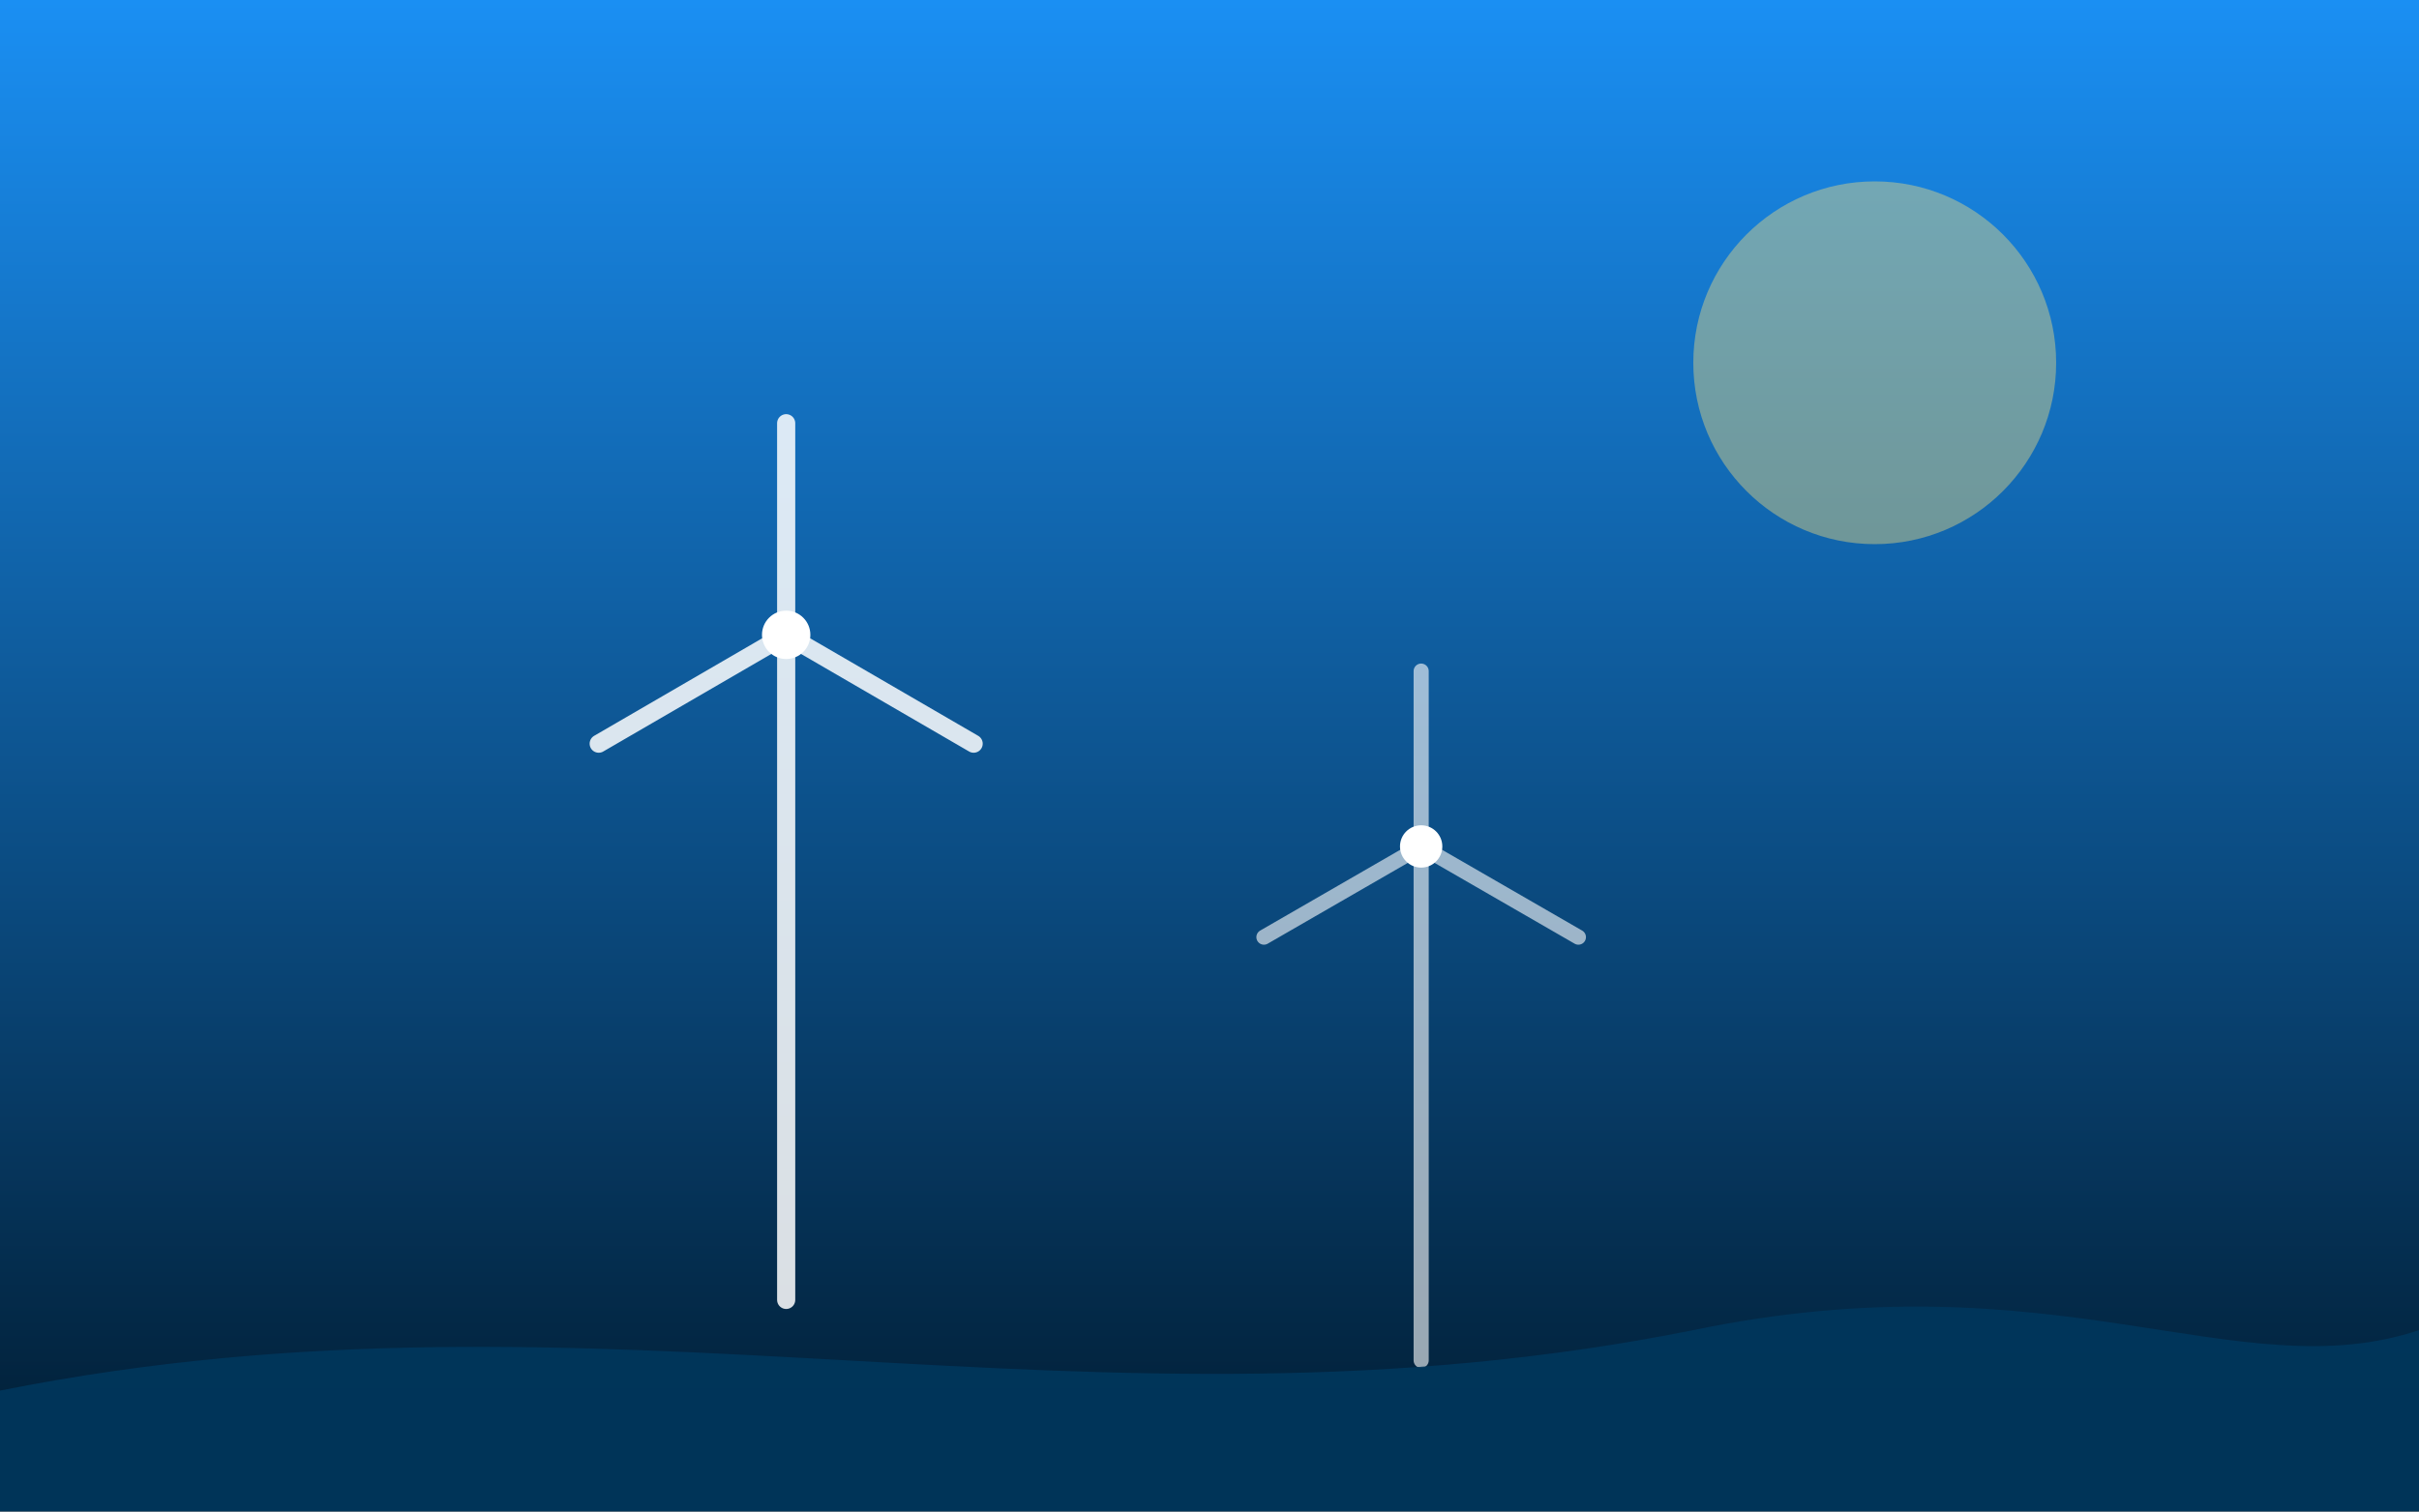
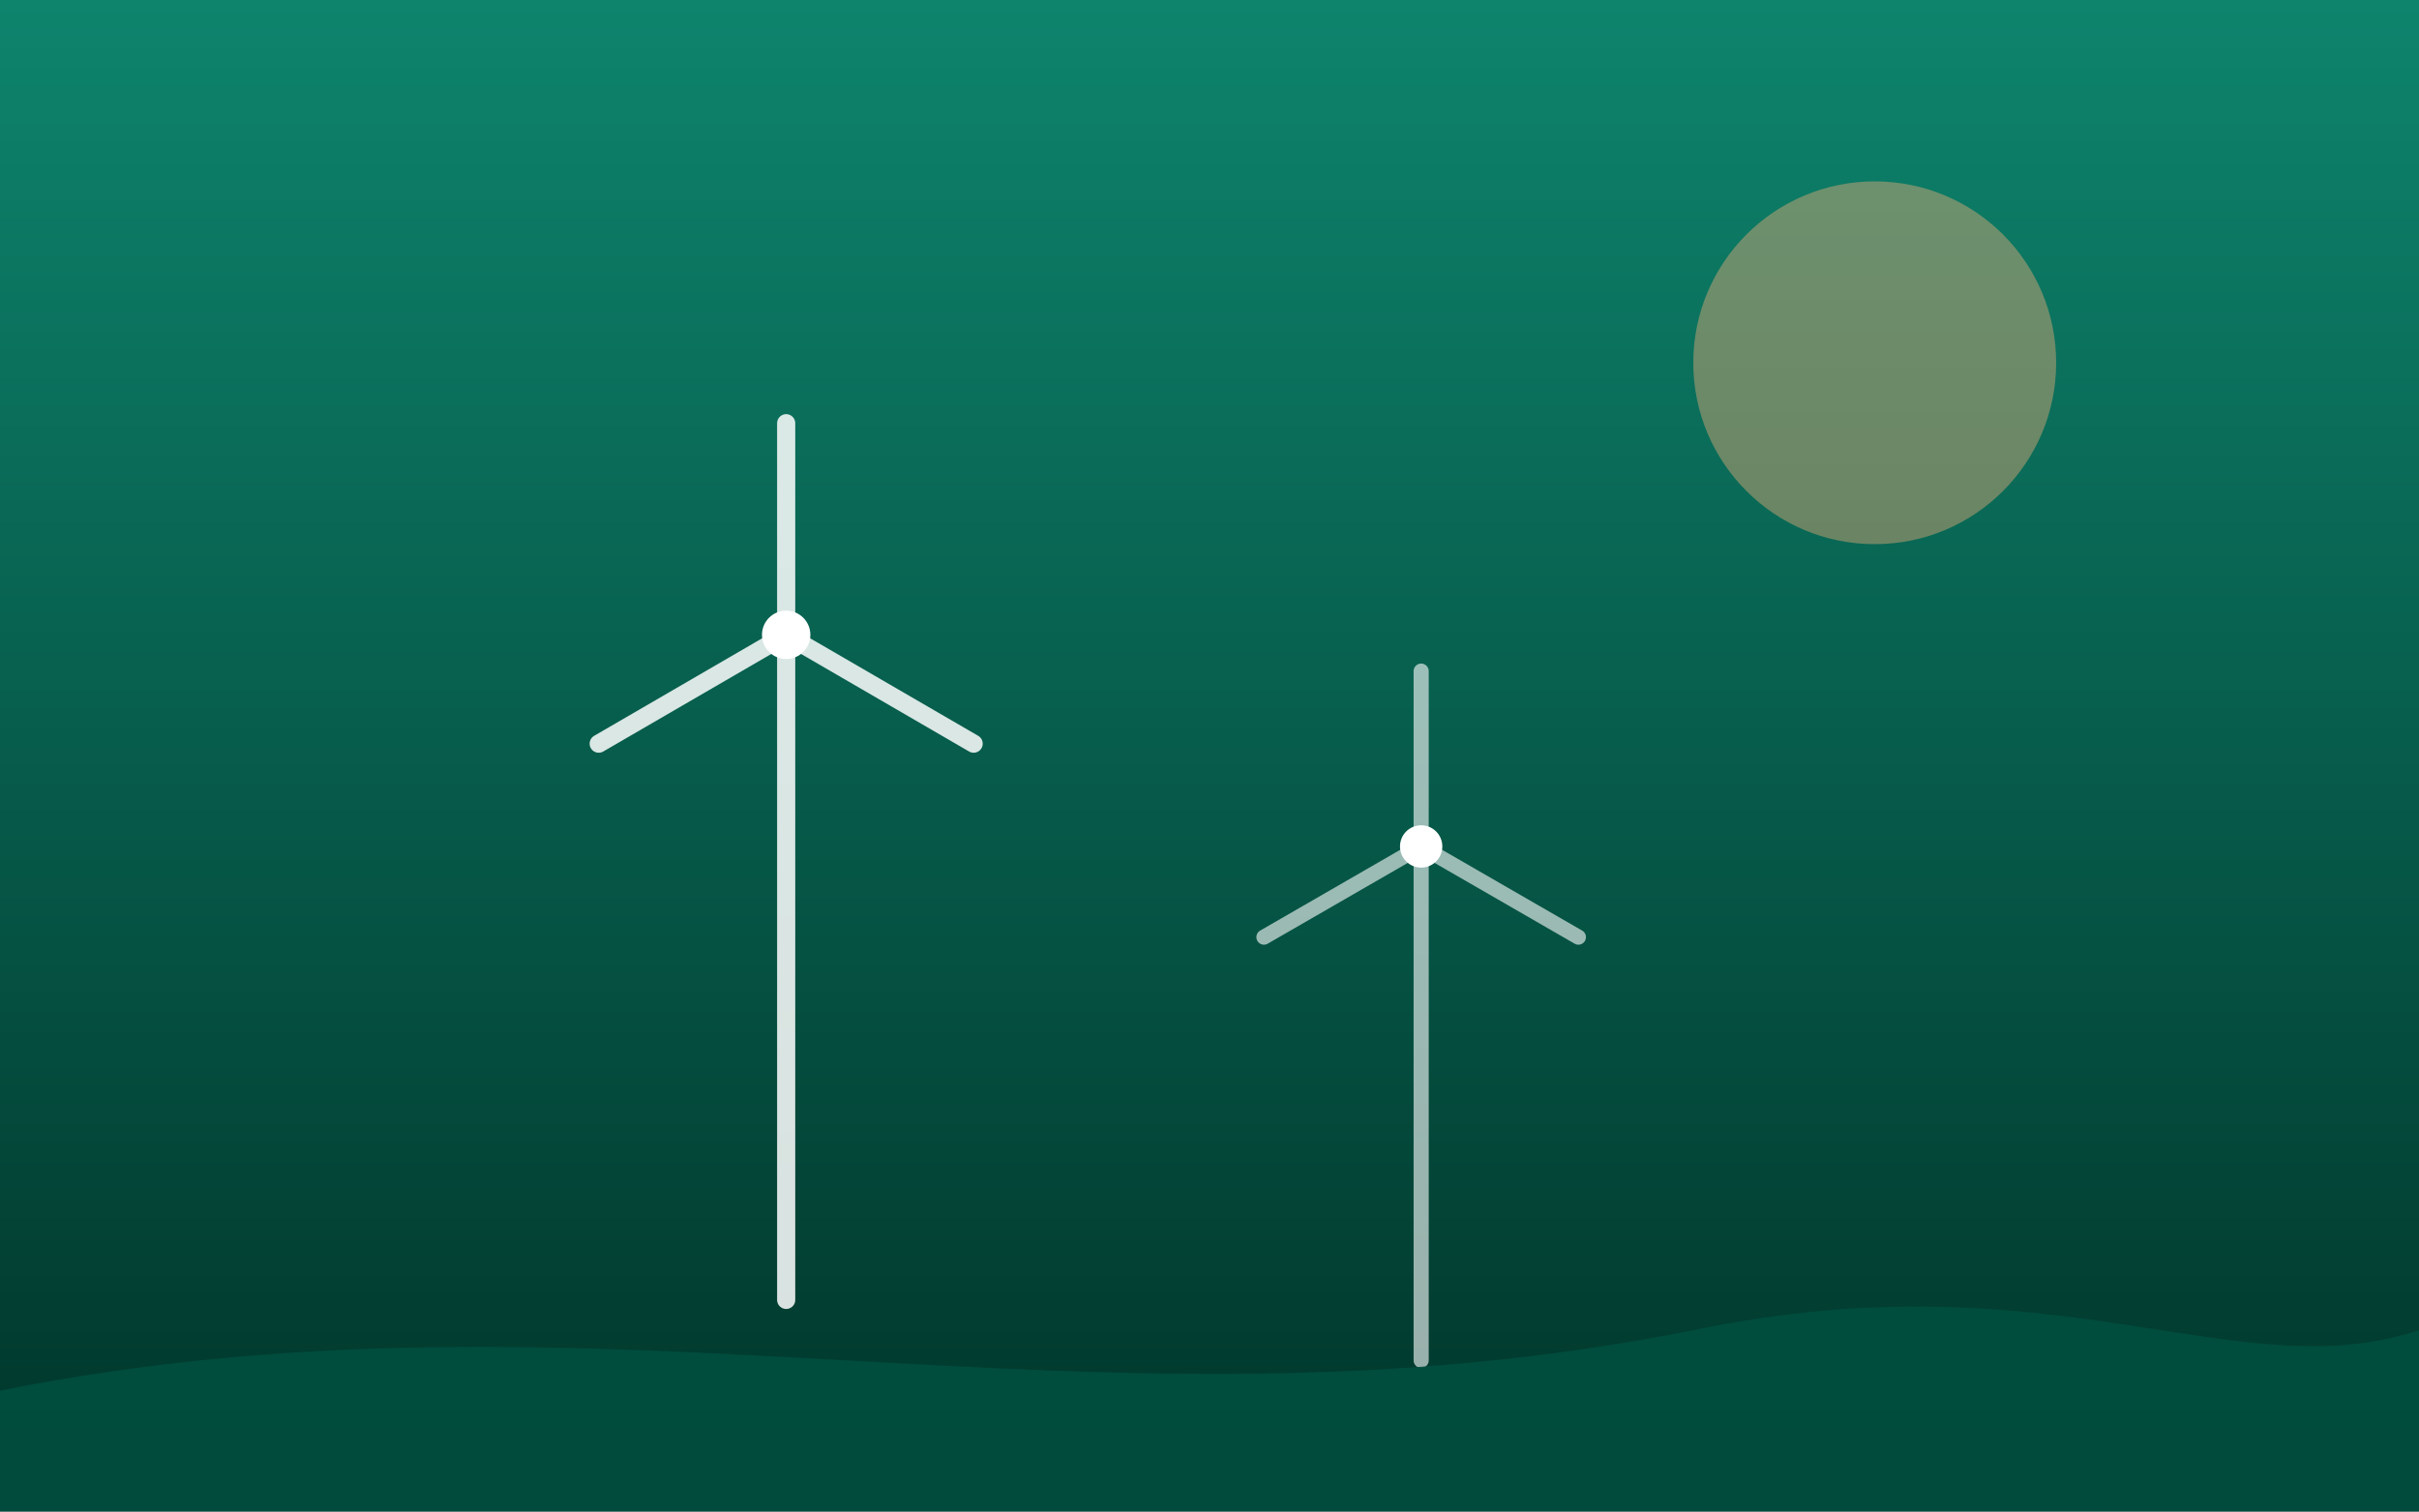
<svg xmlns="http://www.w3.org/2000/svg" viewBox="0 0 800 500" preserveAspectRatio="xMidYMid slice" role="img" aria-label="Wind turbines">
  <defs>
    <linearGradient id="w1" x1="0" y1="0" x2="0" y2="1">
-       <stop offset="0" stop-color="#1A8FF3" />
-       <stop offset="1" stop-color="#001A2E" />
+       <stop offset="0" stop-color="#0E846D" />
+       <stop offset="1" stop-color="#003429" />
    </linearGradient>
  </defs>
  <rect width="800" height="500" fill="url(#w1)" />
-   <circle cx="620" cy="120" r="60" fill="#FCE07A" opacity="0.4" />
+   <circle cx="620" cy="120" r="60" fill="#FFB27A" opacity="0.4" />
  <g stroke="#ffffff" stroke-opacity="0.85" stroke-width="6" stroke-linecap="round">
    <path d="M260 430 V210" />
    <path d="M260 210 L260 140" />
    <path d="M260 210 L322 246" />
    <path d="M260 210 L198 246" />
    <circle cx="260" cy="210" r="8" fill="#ffffff" stroke="none" />
  </g>
  <g stroke="#ffffff" stroke-opacity="0.6" stroke-width="5" stroke-linecap="round">
    <path d="M470 450 V280" />
    <path d="M470 280 L470 222" />
    <path d="M470 280 L522 310" />
    <path d="M470 280 L418 310" />
    <circle cx="470" cy="280" r="7" fill="#ffffff" stroke="none" />
  </g>
-   <path d="M0 460 C200 420 360 480 560 440 C680 415 740 460 800 440 L800 500 L0 500 Z" fill="#00365C" opacity="0.9" />
+   <path d="M0 460 C200 420 360 480 560 440 C680 415 740 460 800 440 L800 500 L0 500 Z" fill="#004E3E" opacity="0.9" />
</svg>
